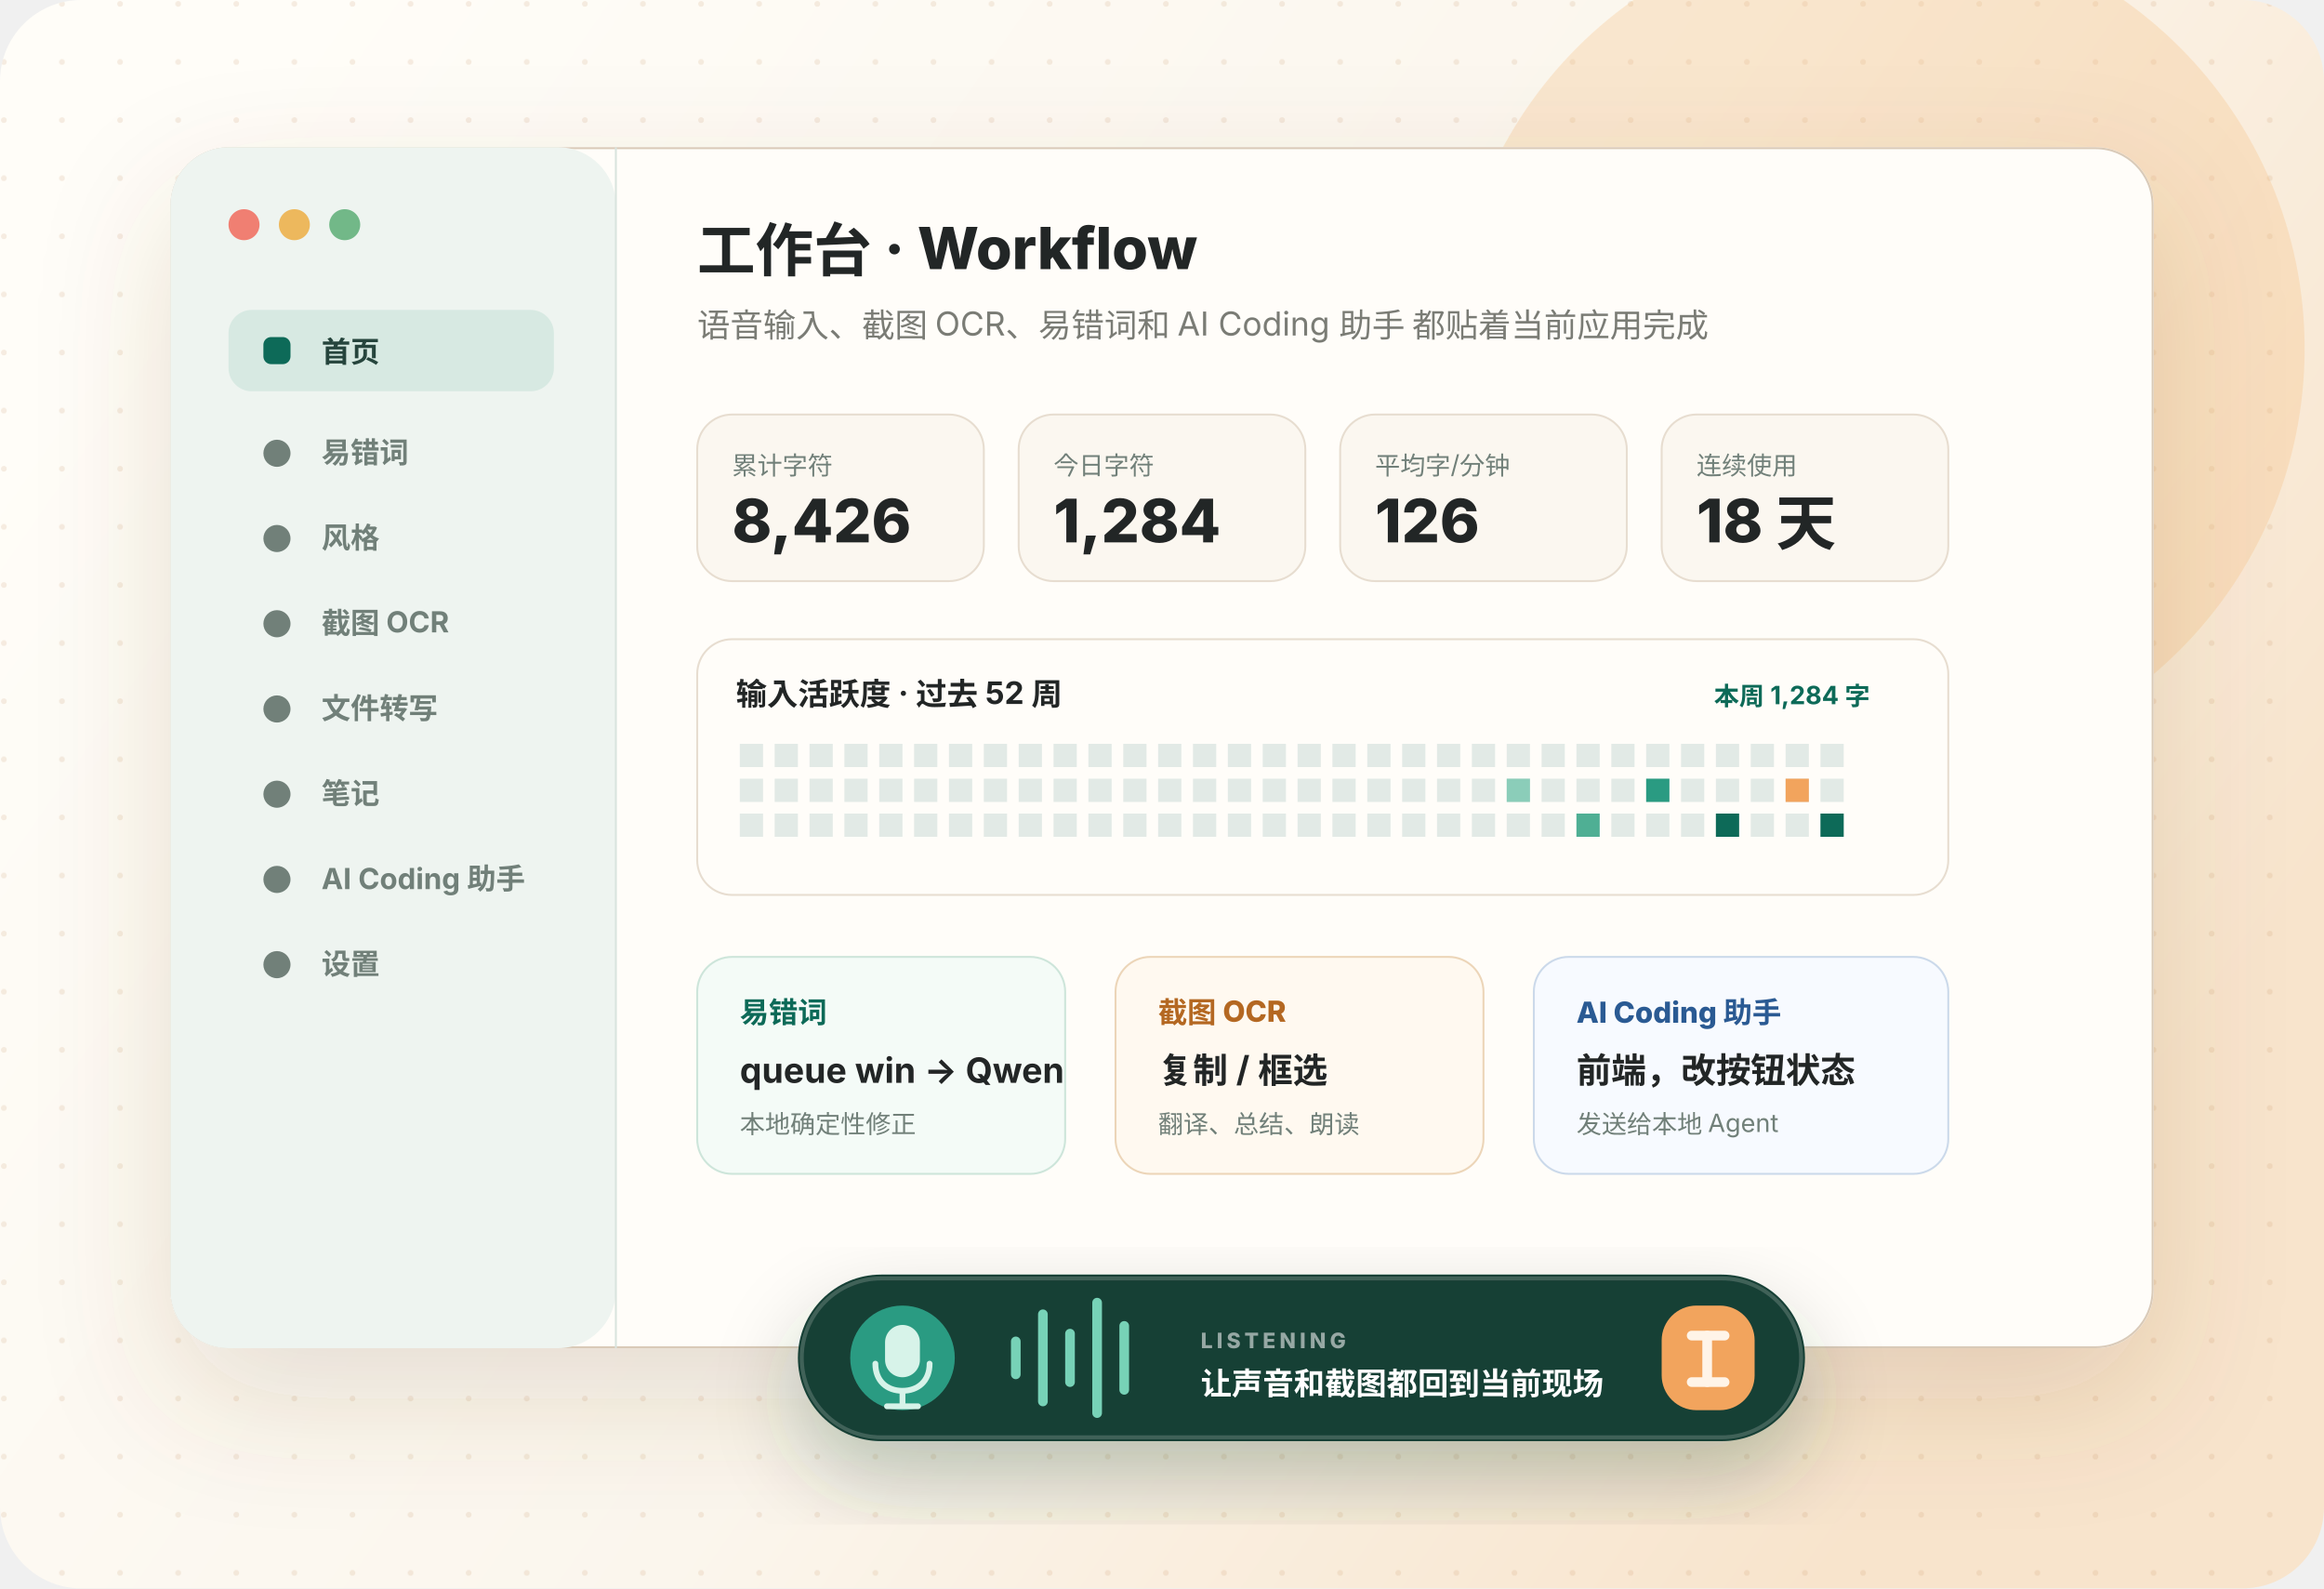
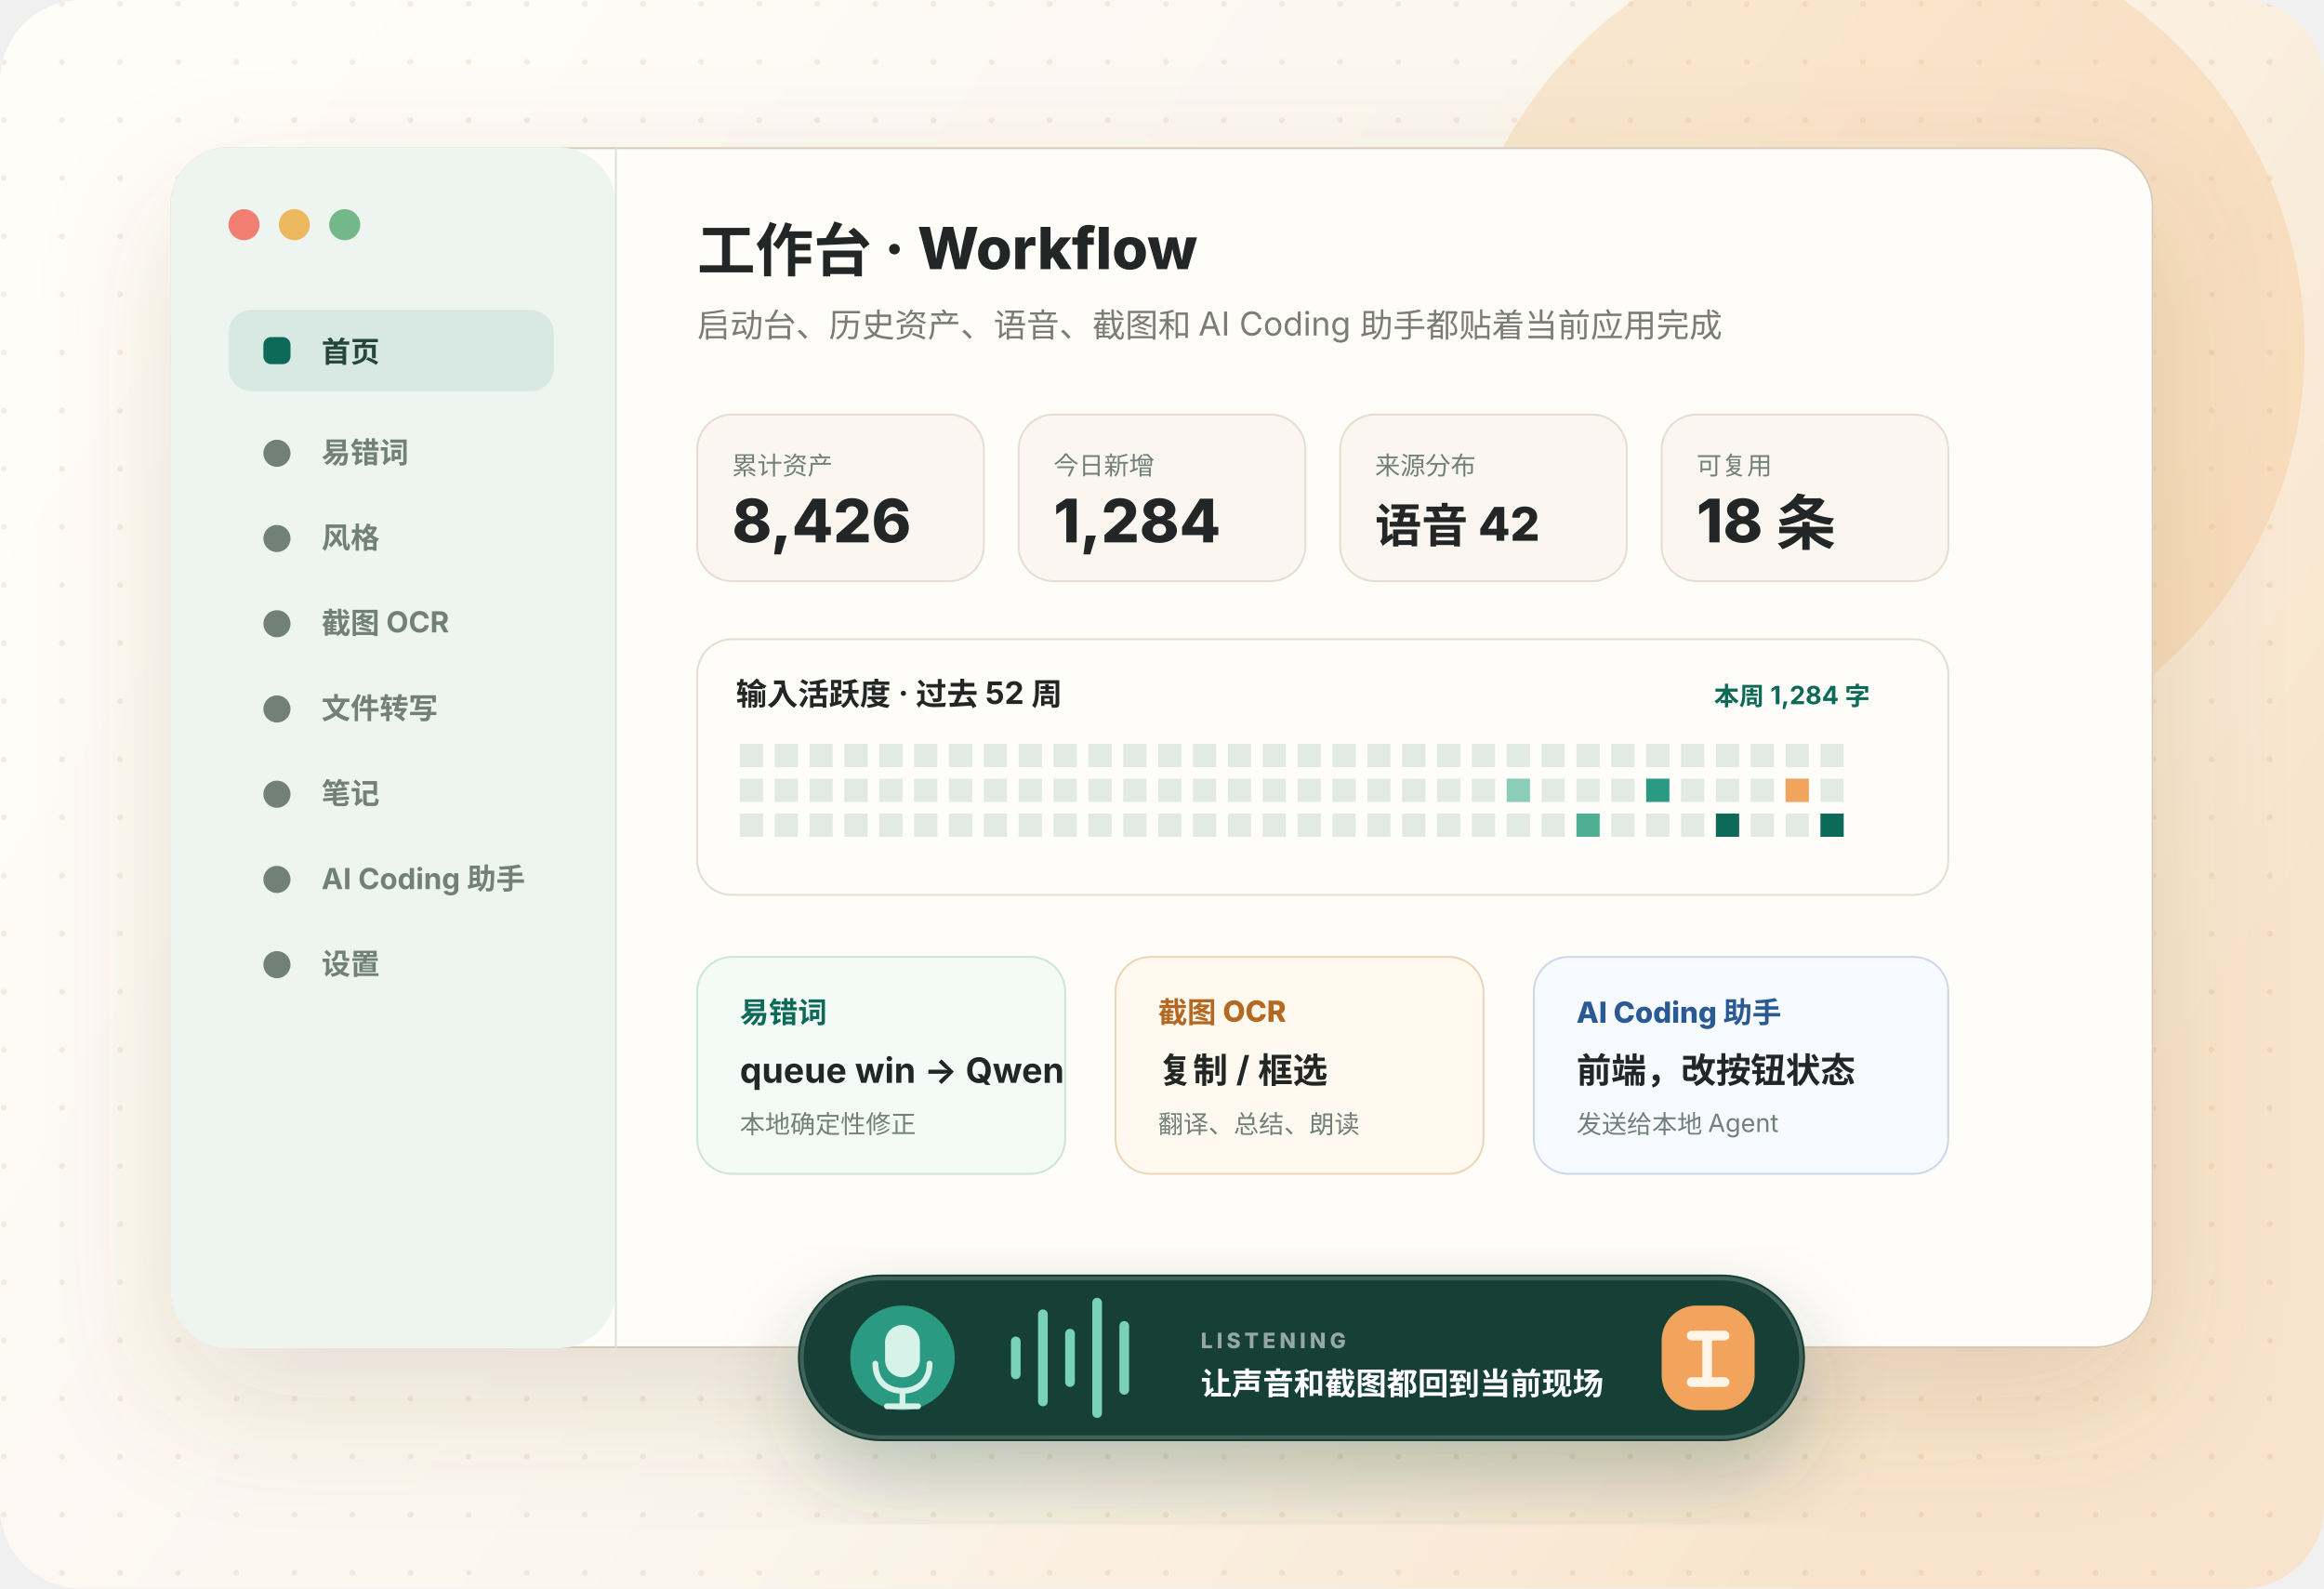
<svg xmlns="http://www.w3.org/2000/svg" width="1200" height="820" viewBox="0 0 1200 820" fill="none">
  <defs>
    <linearGradient id="paper" x1="96" y1="80" x2="1010" y2="720" gradientUnits="userSpaceOnUse">
      <stop stop-color="#FFFDF8" />
      <stop offset="0.56" stop-color="#FBF6ED" />
      <stop offset="1" stop-color="#F8E4CC" />
    </linearGradient>
    <linearGradient id="green" x1="210" y1="140" x2="980" y2="760" gradientUnits="userSpaceOnUse">
      <stop stop-color="#2C9B82" />
      <stop offset="1" stop-color="#0E6B58" />
    </linearGradient>
    <filter id="shadow" x="-12%" y="-12%" width="124%" height="136%">
      <feDropShadow dx="0" dy="26" stdDeviation="34" flood-color="#76522E" flood-opacity=".16" />
    </filter>
    <filter id="hudShadow" x="-20%" y="-40%" width="140%" height="190%">
      <feDropShadow dx="0" dy="20" stdDeviation="22" flood-color="#153E34" flood-opacity=".24" />
    </filter>
    <pattern id="dots" width="30" height="30" patternUnits="userSpaceOnUse">
      <circle cx="2" cy="2" r="1.5" fill="#B98250" fill-opacity=".14" />
    </pattern>
  </defs>
  <rect width="1200" height="820" rx="42" fill="url(#paper)" />
  <rect width="1200" height="820" rx="42" fill="url(#dots)" />
  <circle cx="970" cy="180" r="220" fill="#F6BB7A" opacity=".28" />
  <g filter="url(#shadow)">
    <rect x="88" y="76" width="1024" height="620" rx="30" fill="#FFFDF9" />
    <rect x="88.5" y="76.5" width="1023" height="619" rx="29.5" stroke="#D9CAB8" />
    <rect x="88" y="76" width="230" height="620" rx="30" fill="#EEF4F0" />
    <path d="M318 76v620" stroke="#D9E4DE" />
    <circle cx="126" cy="116" r="8" fill="#F07F72" />
    <circle cx="152" cy="116" r="8" fill="#EDB85D" />
    <circle cx="178" cy="116" r="8" fill="#72B888" />
    <g font-family="-apple-system, BlinkMacSystemFont, 'PingFang SC', sans-serif" font-size="15" font-weight="650">
      <rect x="118" y="160" width="168" height="42" rx="12" fill="#D7E9E2" />
      <rect x="136" y="174" width="14" height="14" rx="4" fill="#0E6B58" />
      <text x="166" y="187" fill="#25453C">首页</text>
      <g fill="#718079">
        <circle cx="143" cy="234" r="7" />
        <text x="166" y="239">易错词</text>
        <circle cx="143" cy="278" r="7" />
        <text x="166" y="283">风格</text>
        <circle cx="143" cy="322" r="7" />
        <text x="166" y="327">截图 OCR</text>
        <circle cx="143" cy="366" r="7" />
        <text x="166" y="371">文件转写</text>
        <circle cx="143" cy="410" r="7" />
        <text x="166" y="415">笔记</text>
        <circle cx="143" cy="454" r="7" />
        <text x="166" y="459">AI Coding 助手</text>
        <circle cx="143" cy="498" r="7" />
        <text x="166" y="503">设置</text>
      </g>
    </g>
    <text x="360" y="140" fill="#242525" font-family="-apple-system, BlinkMacSystemFont, 'PingFang SC', sans-serif" font-size="30" font-weight="760">工作台 · Workflow</text>
-     <text x="360" y="174" fill="#7A7B75" font-family="-apple-system, BlinkMacSystemFont, 'PingFang SC', sans-serif" font-size="17">语音输入、截图 OCR、易错词和 AI Coding 助手 都贴着当前应用完成</text>
+     <text x="360" y="174" fill="#7A7B75" font-family="-apple-system, BlinkMacSystemFont, 'PingFang SC', sans-serif" font-size="17">启动台、历史资产、语音、截图和 AI Coding 助手都贴着当前应用完成</text>
    <g transform="translate(360 214)" font-family="-apple-system, BlinkMacSystemFont, 'PingFang SC', sans-serif">
      <g>
        <rect width="148" height="86" rx="18" fill="#FBF7F0" stroke="#E7DDD0" />
-         <text x="18" y="31" fill="#718079" font-size="13">累计字符</text>
+         <text x="18" y="31" fill="#718079" font-size="13">累计资产</text>
        <text x="18" y="66" fill="#242525" font-size="31" font-weight="780">8,426</text>
      </g>
      <g transform="translate(166)">
        <rect width="148" height="86" rx="18" fill="#FBF7F0" stroke="#E7DDD0" />
-         <text x="18" y="31" fill="#718079" font-size="13">今日字符</text>
+         <text x="18" y="31" fill="#718079" font-size="13">今日新增</text>
        <text x="18" y="66" fill="#242525" font-size="31" font-weight="780">1,284</text>
      </g>
      <g transform="translate(332)">
        <rect width="148" height="86" rx="18" fill="#FBF7F0" stroke="#E7DDD0" />
-         <text x="18" y="31" fill="#718079" font-size="13">平均字/分钟</text>
-         <text x="18" y="66" fill="#242525" font-size="31" font-weight="780">126</text>
+         <text x="18" y="31" fill="#718079" font-size="13">来源分布</text>
+         <text x="18" y="66" fill="#242525" font-size="24" font-weight="780">语音 42</text>
      </g>
      <g transform="translate(498)">
        <rect width="148" height="86" rx="18" fill="#FBF7F0" stroke="#E7DDD0" />
-         <text x="18" y="31" fill="#718079" font-size="13">连续使用</text>
-         <text x="18" y="66" fill="#242525" font-size="31" font-weight="780">18 天</text>
+         <text x="18" y="31" fill="#718079" font-size="13">可复用</text>
+         <text x="18" y="66" fill="#242525" font-size="31" font-weight="780">18 条</text>
      </g>
    </g>
    <g transform="translate(360 330)" font-family="-apple-system, BlinkMacSystemFont, 'PingFang SC', sans-serif">
      <rect width="646" height="132" rx="18" fill="#FFFDF9" stroke="#E7DDD0" />
      <text x="20" y="34" fill="#242525" font-size="16" font-weight="740">输入活跃度 · 过去 52 周</text>
      <text x="525" y="34" fill="#0E6B58" font-size="13" font-weight="720">本周 1,284 字</text>
      <g transform="translate(22 54)">
        <g fill="#E2EAE6">
          <path d="M0 0h12v12H0zM18 0h12v12H18zM36 0h12v12H36zM54 0h12v12H54zM72 0h12v12H72zM90 0h12v12H90zM108 0h12v12h-12zM126 0h12v12h-12zM144 0h12v12h-12zM162 0h12v12h-12zM180 0h12v12h-12zM198 0h12v12h-12zM216 0h12v12h-12zM234 0h12v12h-12zM252 0h12v12h-12zM270 0h12v12h-12zM288 0h12v12h-12zM306 0h12v12h-12zM324 0h12v12h-12zM342 0h12v12h-12zM360 0h12v12h-12zM378 0h12v12h-12zM396 0h12v12h-12zM414 0h12v12h-12zM432 0h12v12h-12zM450 0h12v12h-12zM468 0h12v12h-12zM486 0h12v12h-12zM504 0h12v12h-12zM522 0h12v12h-12zM540 0h12v12h-12zM558 0h12v12h-12z" />
          <path d="M0 18h12v12H0zM18 18h12v12H18zM36 18h12v12H36zM54 18h12v12H54zM72 18h12v12H72zM90 18h12v12H90zM108 18h12v12h-12zM126 18h12v12h-12zM144 18h12v12h-12zM162 18h12v12h-12zM180 18h12v12h-12zM198 18h12v12h-12zM216 18h12v12h-12zM234 18h12v12h-12zM252 18h12v12h-12zM270 18h12v12h-12zM288 18h12v12h-12zM306 18h12v12h-12zM324 18h12v12h-12zM342 18h12v12h-12zM360 18h12v12h-12zM378 18h12v12h-12zM396 18h12v12h-12zM414 18h12v12h-12zM432 18h12v12h-12zM450 18h12v12h-12zM468 18h12v12h-12zM486 18h12v12h-12zM504 18h12v12h-12zM522 18h12v12h-12zM540 18h12v12h-12zM558 18h12v12h-12z" />
          <path d="M0 36h12v12H0zM18 36h12v12H18zM36 36h12v12H36zM54 36h12v12H54zM72 36h12v12H72zM90 36h12v12H90zM108 36h12v12h-12zM126 36h12v12h-12zM144 36h12v12h-12zM162 36h12v12h-12zM180 36h12v12h-12zM198 36h12v12h-12zM216 36h12v12h-12zM234 36h12v12h-12zM252 36h12v12h-12zM270 36h12v12h-12zM288 36h12v12h-12zM306 36h12v12h-12zM324 36h12v12h-12zM342 36h12v12h-12zM360 36h12v12h-12zM378 36h12v12h-12zM396 36h12v12h-12zM414 36h12v12h-12zM432 36h12v12h-12zM450 36h12v12h-12zM468 36h12v12h-12zM486 36h12v12h-12zM504 36h12v12h-12zM522 36h12v12h-12zM540 36h12v12h-12zM558 36h12v12h-12z" />
        </g>
        <rect x="396" y="18" width="12" height="12" fill="#8BCDB9" />
        <rect x="432" y="36" width="12" height="12" fill="#4FAF94" />
        <rect x="468" y="18" width="12" height="12" fill="#2C9B82" />
        <rect x="504" y="36" width="12" height="12" fill="#0E6B58" />
        <rect x="540" y="18" width="12" height="12" fill="#F2A45D" />
        <rect x="558" y="36" width="12" height="12" fill="#0E6B58" />
      </g>
    </g>
    <g transform="translate(360 494)" font-family="-apple-system, BlinkMacSystemFont, 'PingFang SC', sans-serif">
      <rect width="190" height="112" rx="18" fill="#F4FBF7" stroke="#CDE5DA" />
      <text x="22" y="34" fill="#0E6B58" font-size="15" font-weight="760">易错词</text>
      <text x="22" y="65" fill="#242525" font-size="18" font-weight="720">queue win → Qwen</text>
      <text x="22" y="91" fill="#718079" font-size="13">本地确定性修正</text>
      <g transform="translate(216)">
        <rect width="190" height="112" rx="18" fill="#FFF9F0" stroke="#ECD5B8" />
        <text x="22" y="34" fill="#B46821" font-size="15" font-weight="760">截图 OCR</text>
        <text x="22" y="65" fill="#242525" font-size="18" font-weight="720">复制 / 框选</text>
        <text x="22" y="91" fill="#718079" font-size="13">翻译、总结、朗读</text>
      </g>
      <g transform="translate(432)">
        <rect width="214" height="112" rx="18" fill="#F7FAFF" stroke="#CBD9EA" />
        <text x="22" y="34" fill="#2C5A93" font-size="15" font-weight="760">AI Coding 助手</text>
        <text x="22" y="65" fill="#242525" font-size="18" font-weight="720">前端，改按钮状态</text>
        <text x="22" y="91" fill="#718079" font-size="13">发送给本地 Agent</text>
      </g>
    </g>
  </g>
  <g filter="url(#hudShadow)">
    <rect x="412" y="658" width="520" height="86" rx="43" fill="#173F35" />
    <rect x="414" y="660" width="516" height="82" rx="41" stroke="white" stroke-opacity=".18" stroke-width="2" />
    <circle cx="466" cy="701" r="27" fill="#2C9B82" />
    <rect x="457" y="684" width="18" height="27" rx="9" fill="#D7F3E9" />
    <path d="M452 704C452 713 458 718 466 718C474 718 480 713 480 704M466 718V726M458 726H474" stroke="#D7F3E9" stroke-width="3" stroke-linecap="round" />
    <g fill="#77D2B7">
      <rect x="522" y="690" width="5" height="22" rx="2.5" />
      <rect x="536" y="676" width="5" height="50" rx="2.5" />
      <rect x="550" y="686" width="5" height="30" rx="2.5" />
      <rect x="564" y="670" width="5" height="62" rx="2.5" />
      <rect x="578" y="682" width="5" height="38" rx="2.5" />
    </g>
    <text x="620" y="696" fill="white" fill-opacity=".55" font-family="-apple-system, BlinkMacSystemFont, sans-serif" font-size="11" font-weight="760" letter-spacing="2">LISTENING</text>
    <text x="620" y="720" fill="white" font-family="-apple-system, BlinkMacSystemFont, 'PingFang SC', sans-serif" font-size="16" font-weight="600">让声音和截图都回到当前现场</text>
    <rect x="858" y="674" width="48" height="54" rx="18" fill="#F2A45D" />
    <rect x="871" y="687" width="22" height="5" rx="2.5" fill="#FFF4E8" />
    <rect x="871" y="711" width="22" height="5" rx="2.5" fill="#FFF4E8" />
    <rect x="879" y="687" width="5" height="29" rx="2.5" fill="#FFF4E8" />
  </g>
</svg>
